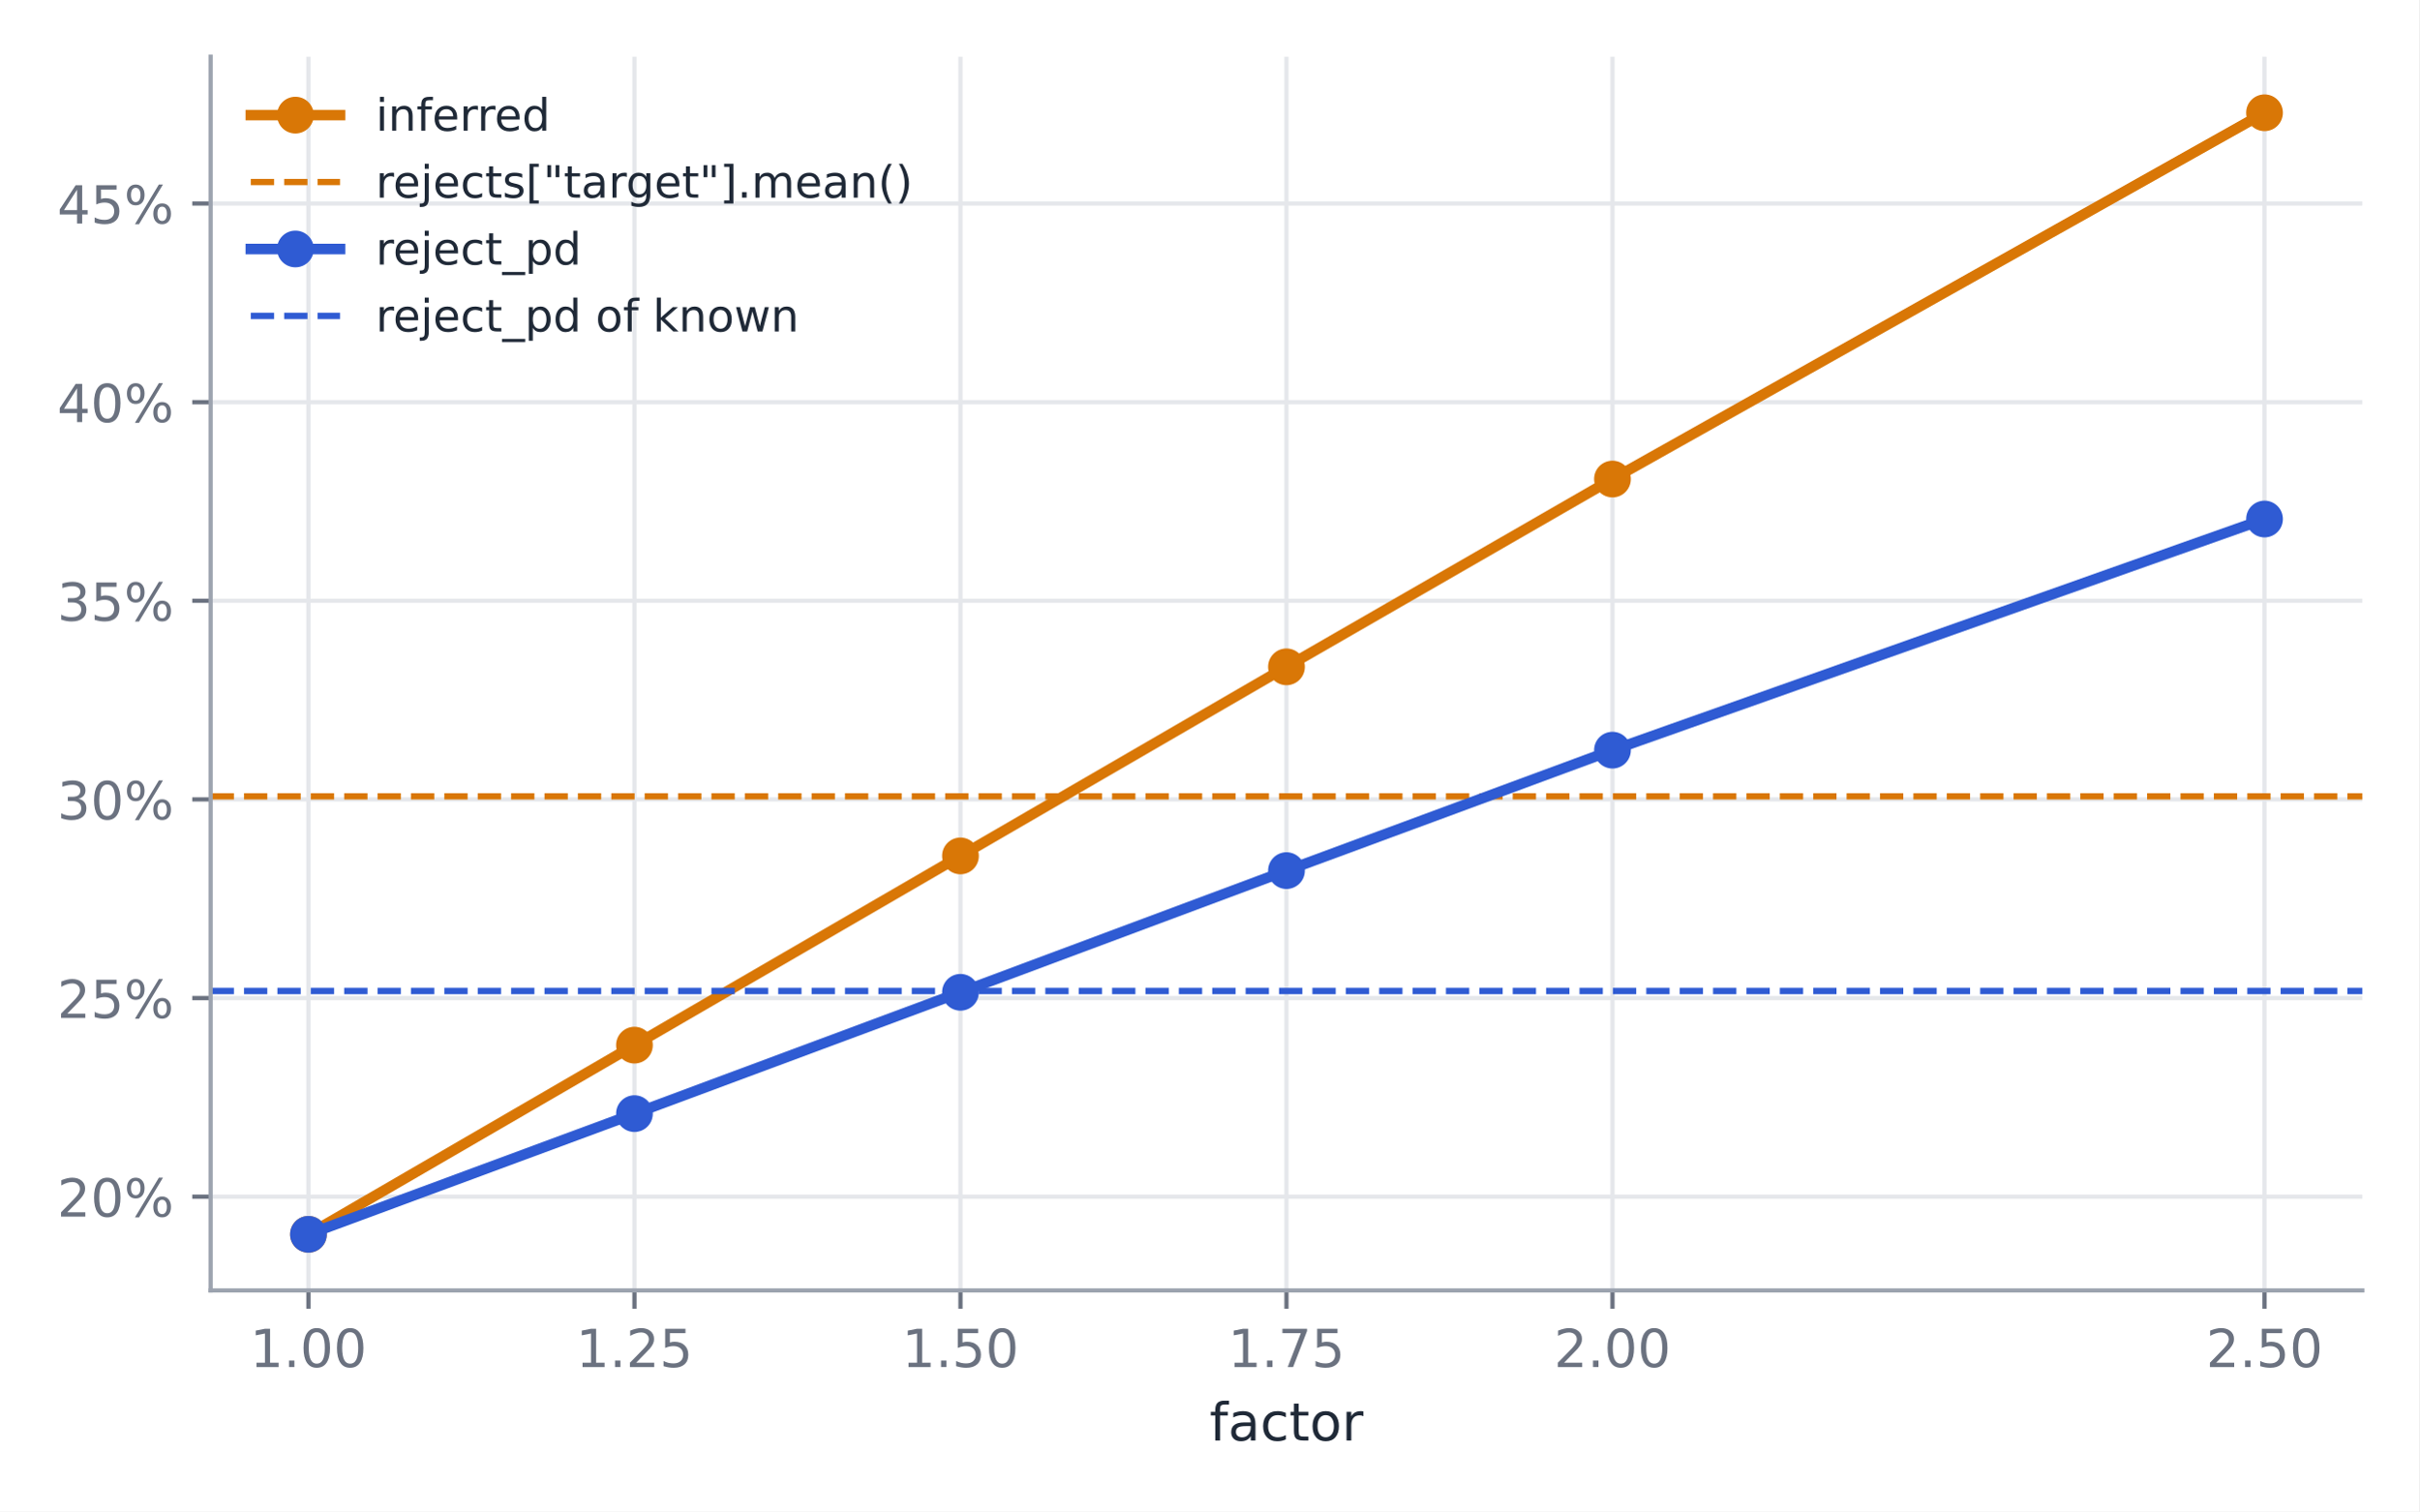
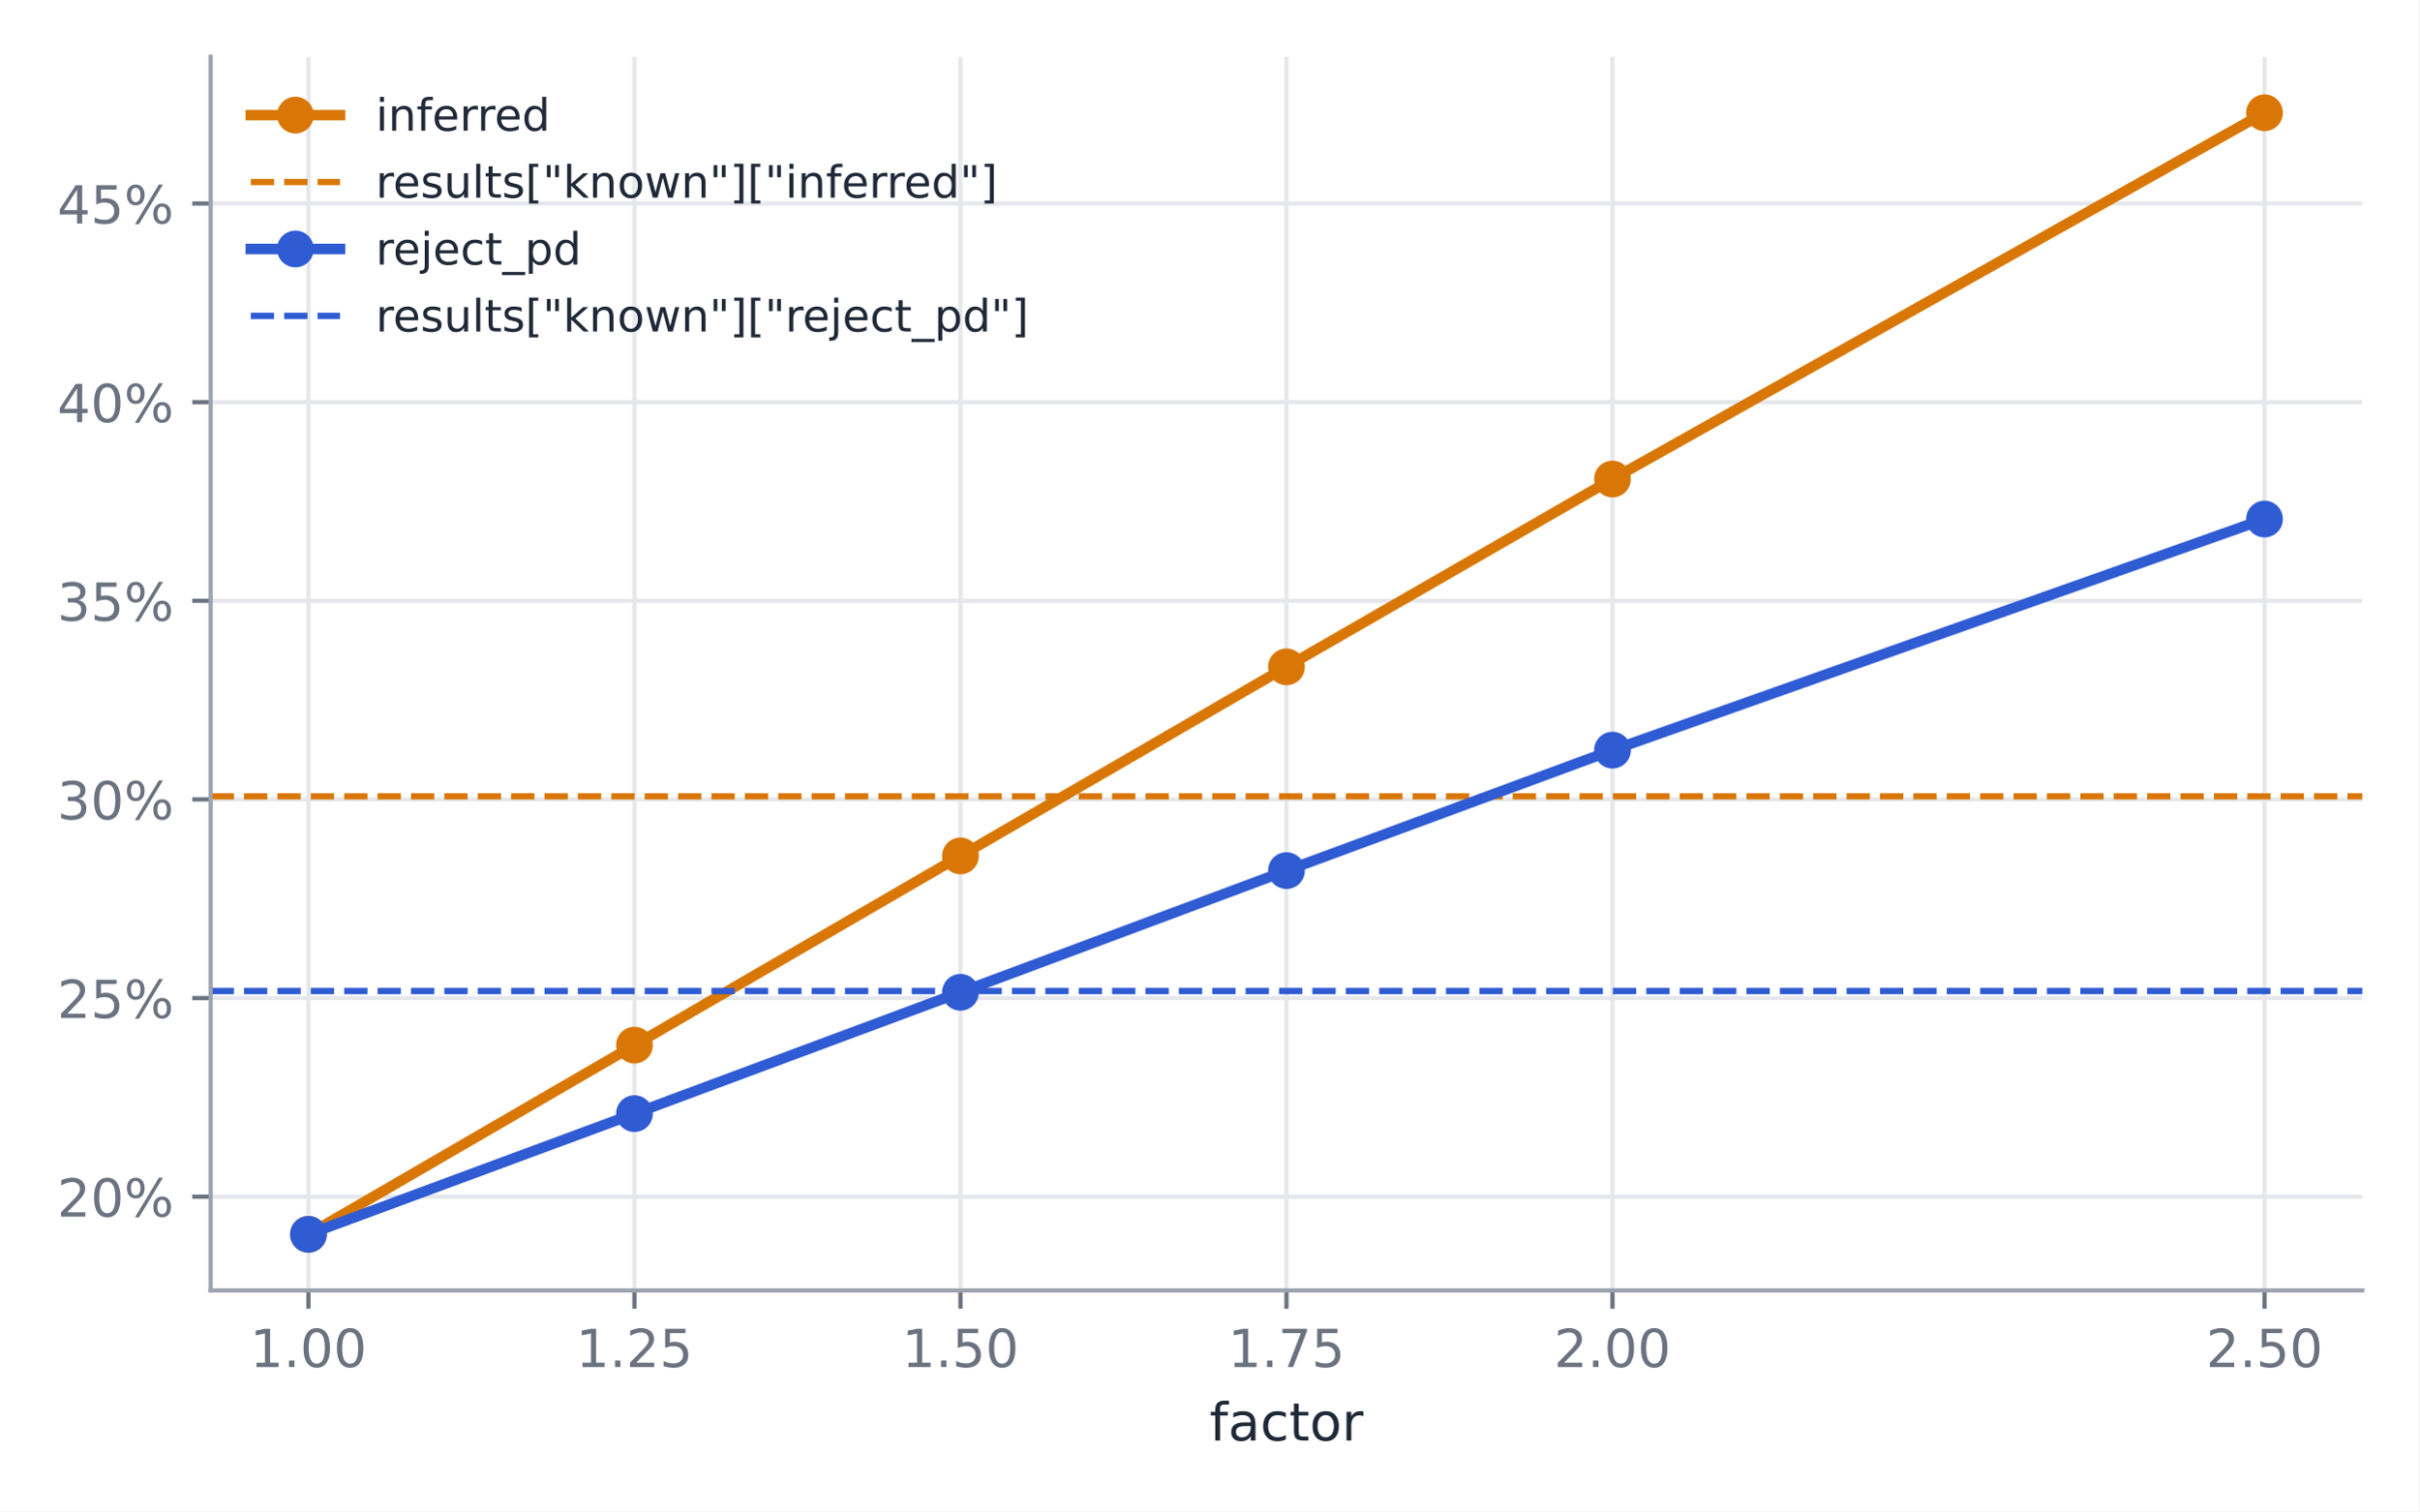
<svg xmlns="http://www.w3.org/2000/svg" xmlns:xlink="http://www.w3.org/1999/xlink" width="460.8pt" height="288pt" viewBox="0 0 460.8 288" version="1.1">
  <defs>
    <style type="text/css">*{stroke-linejoin: round; stroke-linecap: butt}</style>
  </defs>
  <g id="figure_1">
    <g id="patch_1">
      <path d="M 0 288  L 460.8 288  L 460.8 0  L 0 0  z " style="fill: #ffffff" />
    </g>
    <g id="axes_1">
      <g id="patch_2">
        <path d="M 40.12 245.878  L 450 245.878  L 450 10.8  L 40.12 10.8  z " style="fill: #ffffff" />
      </g>
      <g id="matplotlib.axis_1">
        <g id="xtick_1">
          <g id="line2d_1">
            <path d="M 58.751 245.878  L 58.751 10.8  " clip-path="url(#p6152a8aea7)" style="fill: none; stroke: #e5e7eb; stroke-width: 0.8; stroke-linecap: square" />
          </g>
          <g id="line2d_2">
            <defs>
              <path id="m2a9103dce0" d="M 0 0  L 0 3.5  " style="stroke: #6b7280; stroke-width: 0.8" />
            </defs>
            <g>
              <use xlink:href="#m2a9103dce0" x="58.751" y="245.878" style="fill: #6b7280; stroke: #6b7280; stroke-width: 0.8" />
            </g>
          </g>
          <g id="text_1">
            <g style="fill: #6b7280" transform="translate(47.6181 260.4753) scale(0.1 -0.1)">
              <defs>
                <path id="DejaVuSans-14" d="M 794 531  L 1825 531  L 1825 4091  L 703 3866  L 703 4441  L 1819 4666  L 2450 4666  L 2450 531  L 3481 531  L 3481 0  L 794 0  L 794 531  z " transform="scale(0.015625)" />
                <path id="DejaVuSans-11" d="M 684 794  L 1344 794  L 1344 0  L 684 0  L 684 794  z " transform="scale(0.015625)" />
                <path id="DejaVuSans-13" d="M 2034 4250  Q 1547 4250 1301 3770  Q 1056 3291 1056 2328  Q 1056 1369 1301 889  Q 1547 409 2034 409  Q 2525 409 2770 889  Q 3016 1369 3016 2328  Q 3016 3291 2770 3770  Q 2525 4250 2034 4250  z M 2034 4750  Q 2819 4750 3233 4129  Q 3647 3509 3647 2328  Q 3647 1150 3233 529  Q 2819 -91 2034 -91  Q 1250 -91 836 529  Q 422 1150 422 2328  Q 422 3509 836 4129  Q 1250 4750 2034 4750  z " transform="scale(0.015625)" />
              </defs>
              <use xlink:href="#DejaVuSans-14" />
              <use xlink:href="#DejaVuSans-11" transform="translate(63.625 0)" />
              <use xlink:href="#DejaVuSans-13" transform="translate(95.40625 0)" />
              <use xlink:href="#DejaVuSans-13" transform="translate(159.0312 0)" />
            </g>
          </g>
        </g>
        <g id="xtick_2">
          <g id="line2d_3">
            <path d="M 120.854 245.878  L 120.854 10.8  " clip-path="url(#p6152a8aea7)" style="fill: none; stroke: #e5e7eb; stroke-width: 0.8; stroke-linecap: square" />
          </g>
          <g id="line2d_4">
            <g>
              <use xlink:href="#m2a9103dce0" x="120.854" y="245.878" style="fill: #6b7280; stroke: #6b7280; stroke-width: 0.8" />
            </g>
          </g>
          <g id="text_2">
            <g style="fill: #6b7280" transform="translate(109.7211 260.4753) scale(0.1 -0.1)">
              <defs>
                <path id="DejaVuSans-15" d="M 1228 531  L 3431 531  L 3431 0  L 469 0  L 469 531  Q 828 903 1448 1529  Q 2069 2156 2228 2338  Q 2531 2678 2651 2914  Q 2772 3150 2772 3378  Q 2772 3750 2511 3984  Q 2250 4219 1831 4219  Q 1534 4219 1204 4116  Q 875 4013 500 3803  L 500 4441  Q 881 4594 1212 4672  Q 1544 4750 1819 4750  Q 2544 4750 2975 4387  Q 3406 4025 3406 3419  Q 3406 3131 3298 2873  Q 3191 2616 2906 2266  Q 2828 2175 2409 1742  Q 1991 1309 1228 531  z " transform="scale(0.015625)" />
                <path id="DejaVuSans-18" d="M 691 4666  L 3169 4666  L 3169 4134  L 1269 4134  L 1269 2991  Q 1406 3038 1543 3061  Q 1681 3084 1819 3084  Q 2600 3084 3056 2656  Q 3513 2228 3513 1497  Q 3513 744 3044 326  Q 2575 -91 1722 -91  Q 1428 -91 1123 -41  Q 819 9 494 109  L 494 744  Q 775 591 1075 516  Q 1375 441 1709 441  Q 2250 441 2565 725  Q 2881 1009 2881 1497  Q 2881 1984 2565 2268  Q 2250 2553 1709 2553  Q 1456 2553 1204 2497  Q 953 2441 691 2322  L 691 4666  z " transform="scale(0.015625)" />
              </defs>
              <use xlink:href="#DejaVuSans-14" />
              <use xlink:href="#DejaVuSans-11" transform="translate(63.625 0)" />
              <use xlink:href="#DejaVuSans-15" transform="translate(95.40625 0)" />
              <use xlink:href="#DejaVuSans-18" transform="translate(159.0312 0)" />
            </g>
          </g>
        </g>
        <g id="xtick_3">
          <g id="line2d_5">
            <path d="M 182.957 245.878  L 182.957 10.8  " clip-path="url(#p6152a8aea7)" style="fill: none; stroke: #e5e7eb; stroke-width: 0.8; stroke-linecap: square" />
          </g>
          <g id="line2d_6">
            <g>
              <use xlink:href="#m2a9103dce0" x="182.957" y="245.878" style="fill: #6b7280; stroke: #6b7280; stroke-width: 0.8" />
            </g>
          </g>
          <g id="text_3">
            <g style="fill: #6b7280" transform="translate(171.8242 260.4753) scale(0.1 -0.1)">
              <use xlink:href="#DejaVuSans-14" />
              <use xlink:href="#DejaVuSans-11" transform="translate(63.625 0)" />
              <use xlink:href="#DejaVuSans-18" transform="translate(95.40625 0)" />
              <use xlink:href="#DejaVuSans-13" transform="translate(159.0312 0)" />
            </g>
          </g>
        </g>
        <g id="xtick_4">
          <g id="line2d_7">
            <path d="M 245.06 245.878  L 245.06 10.8  " clip-path="url(#p6152a8aea7)" style="fill: none; stroke: #e5e7eb; stroke-width: 0.8; stroke-linecap: square" />
          </g>
          <g id="line2d_8">
            <g>
              <use xlink:href="#m2a9103dce0" x="245.06" y="245.878" style="fill: #6b7280; stroke: #6b7280; stroke-width: 0.8" />
            </g>
          </g>
          <g id="text_4">
            <g style="fill: #6b7280" transform="translate(233.9272 260.4753) scale(0.1 -0.1)">
              <defs>
                <path id="DejaVuSans-1a" d="M 525 4666  L 3525 4666  L 3525 4397  L 1831 0  L 1172 0  L 2766 4134  L 525 4134  L 525 4666  z " transform="scale(0.015625)" />
              </defs>
              <use xlink:href="#DejaVuSans-14" />
              <use xlink:href="#DejaVuSans-11" transform="translate(63.625 0)" />
              <use xlink:href="#DejaVuSans-1a" transform="translate(95.40625 0)" />
              <use xlink:href="#DejaVuSans-18" transform="translate(159.0312 0)" />
            </g>
          </g>
        </g>
        <g id="xtick_5">
          <g id="line2d_9">
            <path d="M 307.163 245.878  L 307.163 10.8  " clip-path="url(#p6152a8aea7)" style="fill: none; stroke: #e5e7eb; stroke-width: 0.8; stroke-linecap: square" />
          </g>
          <g id="line2d_10">
            <g>
              <use xlink:href="#m2a9103dce0" x="307.163" y="245.878" style="fill: #6b7280; stroke: #6b7280; stroke-width: 0.8" />
            </g>
          </g>
          <g id="text_5">
            <g style="fill: #6b7280" transform="translate(296.0302 260.4753) scale(0.1 -0.1)">
              <use xlink:href="#DejaVuSans-15" />
              <use xlink:href="#DejaVuSans-11" transform="translate(63.625 0)" />
              <use xlink:href="#DejaVuSans-13" transform="translate(95.40625 0)" />
              <use xlink:href="#DejaVuSans-13" transform="translate(159.0312 0)" />
            </g>
          </g>
        </g>
        <g id="xtick_6">
          <g id="line2d_11">
            <path d="M 431.369 245.878  L 431.369 10.8  " clip-path="url(#p6152a8aea7)" style="fill: none; stroke: #e5e7eb; stroke-width: 0.8; stroke-linecap: square" />
          </g>
          <g id="line2d_12">
            <g>
              <use xlink:href="#m2a9103dce0" x="431.369" y="245.878" style="fill: #6b7280; stroke: #6b7280; stroke-width: 0.8" />
            </g>
          </g>
          <g id="text_6">
            <g style="fill: #6b7280" transform="translate(420.2363 260.4753) scale(0.1 -0.1)">
              <use xlink:href="#DejaVuSans-15" />
              <use xlink:href="#DejaVuSans-11" transform="translate(63.625 0)" />
              <use xlink:href="#DejaVuSans-18" transform="translate(95.40625 0)" />
              <use xlink:href="#DejaVuSans-13" transform="translate(159.0312 0)" />
            </g>
          </g>
        </g>
        <g id="text_7">
          <g style="fill: #1f2937" transform="translate(230.4116 274.4761) scale(0.1 -0.1)">
            <defs>
              <path id="DejaVuSans-49" d="M 2375 4863  L 2375 4384  L 1825 4384  Q 1516 4384 1395 4259  Q 1275 4134 1275 3809  L 1275 3500  L 2222 3500  L 2222 3053  L 1275 3053  L 1275 0  L 697 0  L 697 3053  L 147 3053  L 147 3500  L 697 3500  L 697 3744  Q 697 4328 969 4595  Q 1241 4863 1831 4863  L 2375 4863  z " transform="scale(0.015625)" />
              <path id="DejaVuSans-44" d="M 2194 1759  Q 1497 1759 1228 1600  Q 959 1441 959 1056  Q 959 750 1161 570  Q 1363 391 1709 391  Q 2188 391 2477 730  Q 2766 1069 2766 1631  L 2766 1759  L 2194 1759  z M 3341 1997  L 3341 0  L 2766 0  L 2766 531  Q 2569 213 2275 61  Q 1981 -91 1556 -91  Q 1019 -91 701 211  Q 384 513 384 1019  Q 384 1609 779 1909  Q 1175 2209 1959 2209  L 2766 2209  L 2766 2266  Q 2766 2663 2505 2880  Q 2244 3097 1772 3097  Q 1472 3097 1187 3025  Q 903 2953 641 2809  L 641 3341  Q 956 3463 1253 3523  Q 1550 3584 1831 3584  Q 2591 3584 2966 3190  Q 3341 2797 3341 1997  z " transform="scale(0.015625)" />
              <path id="DejaVuSans-46" d="M 3122 3366  L 3122 2828  Q 2878 2963 2633 3030  Q 2388 3097 2138 3097  Q 1578 3097 1268 2742  Q 959 2388 959 1747  Q 959 1106 1268 751  Q 1578 397 2138 397  Q 2388 397 2633 464  Q 2878 531 3122 666  L 3122 134  Q 2881 22 2623 -34  Q 2366 -91 2075 -91  Q 1284 -91 818 406  Q 353 903 353 1747  Q 353 2603 823 3093  Q 1294 3584 2113 3584  Q 2378 3584 2631 3529  Q 2884 3475 3122 3366  z " transform="scale(0.015625)" />
              <path id="DejaVuSans-57" d="M 1172 4494  L 1172 3500  L 2356 3500  L 2356 3053  L 1172 3053  L 1172 1153  Q 1172 725 1289 603  Q 1406 481 1766 481  L 2356 481  L 2356 0  L 1766 0  Q 1100 0 847 248  Q 594 497 594 1153  L 594 3053  L 172 3053  L 172 3500  L 594 3500  L 594 4494  L 1172 4494  z " transform="scale(0.015625)" />
              <path id="DejaVuSans-52" d="M 1959 3097  Q 1497 3097 1228 2736  Q 959 2375 959 1747  Q 959 1119 1226 758  Q 1494 397 1959 397  Q 2419 397 2687 759  Q 2956 1122 2956 1747  Q 2956 2369 2687 2733  Q 2419 3097 1959 3097  z M 1959 3584  Q 2709 3584 3137 3096  Q 3566 2609 3566 1747  Q 3566 888 3137 398  Q 2709 -91 1959 -91  Q 1206 -91 779 398  Q 353 888 353 1747  Q 353 2609 779 3096  Q 1206 3584 1959 3584  z " transform="scale(0.015625)" />
              <path id="DejaVuSans-55" d="M 2631 2963  Q 2534 3019 2420 3045  Q 2306 3072 2169 3072  Q 1681 3072 1420 2755  Q 1159 2438 1159 1844  L 1159 0  L 581 0  L 581 3500  L 1159 3500  L 1159 2956  Q 1341 3275 1631 3429  Q 1922 3584 2338 3584  Q 2397 3584 2469 3576  Q 2541 3569 2628 3553  L 2631 2963  z " transform="scale(0.015625)" />
            </defs>
            <use xlink:href="#DejaVuSans-49" />
            <use xlink:href="#DejaVuSans-44" transform="translate(35.20312 0)" />
            <use xlink:href="#DejaVuSans-46" transform="translate(96.48438 0)" />
            <use xlink:href="#DejaVuSans-57" transform="translate(151.4688 0)" />
            <use xlink:href="#DejaVuSans-52" transform="translate(190.6719 0)" />
            <use xlink:href="#DejaVuSans-55" transform="translate(251.8594 0)" />
          </g>
        </g>
      </g>
      <g id="matplotlib.axis_2">
        <g id="ytick_1">
          <g id="line2d_13">
            <path d="M 40.12 228.016  L 450 228.016  " clip-path="url(#p6152a8aea7)" style="fill: none; stroke: #e5e7eb; stroke-width: 0.8; stroke-linecap: square" />
          </g>
          <g id="line2d_14">
            <defs>
              <path id="mcc89a32aba" d="M 0 0  L -3.5 0  " style="stroke: #6b7280; stroke-width: 0.8" />
            </defs>
            <g>
              <use xlink:href="#mcc89a32aba" x="40.12" y="228.016" style="fill: #6b7280; stroke: #6b7280; stroke-width: 0.8" />
            </g>
          </g>
          <g id="text_8">
            <g style="fill: #6b7280" transform="translate(10.89344 231.8152) scale(0.1 -0.1)">
              <defs>
                <path id="DejaVuSans-8" d="M 4653 2053  Q 4381 2053 4226 1822  Q 4072 1591 4072 1178  Q 4072 772 4226 539  Q 4381 306 4653 306  Q 4919 306 5073 539  Q 5228 772 5228 1178  Q 5228 1588 5073 1820  Q 4919 2053 4653 2053  z M 4653 2450  Q 5147 2450 5437 2106  Q 5728 1763 5728 1178  Q 5728 594 5436 251  Q 5144 -91 4653 -91  Q 4153 -91 3862 251  Q 3572 594 3572 1178  Q 3572 1766 3864 2108  Q 4156 2450 4653 2450  z M 1428 4353  Q 1159 4353 1004 4120  Q 850 3888 850 3481  Q 850 3069 1003 2837  Q 1156 2606 1428 2606  Q 1700 2606 1854 2837  Q 2009 3069 2009 3481  Q 2009 3884 1853 4118  Q 1697 4353 1428 4353  z M 4250 4750  L 4750 4750  L 1831 -91  L 1331 -91  L 4250 4750  z M 1428 4750  Q 1922 4750 2215 4408  Q 2509 4066 2509 3481  Q 2509 2891 2217 2550  Q 1925 2209 1428 2209  Q 931 2209 642 2551  Q 353 2894 353 3481  Q 353 4063 643 4406  Q 934 4750 1428 4750  z " transform="scale(0.015625)" />
              </defs>
              <use xlink:href="#DejaVuSans-15" />
              <use xlink:href="#DejaVuSans-13" transform="translate(63.625 0)" />
              <use xlink:href="#DejaVuSans-8" transform="translate(127.25 0)" />
            </g>
          </g>
        </g>
        <g id="ytick_2">
          <g id="line2d_15">
            <path d="M 40.12 190.169  L 450 190.169  " clip-path="url(#p6152a8aea7)" style="fill: none; stroke: #e5e7eb; stroke-width: 0.8; stroke-linecap: square" />
          </g>
          <g id="line2d_16">
            <g>
              <use xlink:href="#mcc89a32aba" x="40.12" y="190.169" style="fill: #6b7280; stroke: #6b7280; stroke-width: 0.8" />
            </g>
          </g>
          <g id="text_9">
            <g style="fill: #6b7280" transform="translate(10.89344 193.9675) scale(0.1 -0.1)">
              <use xlink:href="#DejaVuSans-15" />
              <use xlink:href="#DejaVuSans-18" transform="translate(63.625 0)" />
              <use xlink:href="#DejaVuSans-8" transform="translate(127.25 0)" />
            </g>
          </g>
        </g>
        <g id="ytick_3">
          <g id="line2d_17">
            <path d="M 40.12 152.321  L 450 152.321  " clip-path="url(#p6152a8aea7)" style="fill: none; stroke: #e5e7eb; stroke-width: 0.8; stroke-linecap: square" />
          </g>
          <g id="line2d_18">
            <g>
              <use xlink:href="#mcc89a32aba" x="40.12" y="152.321" style="fill: #6b7280; stroke: #6b7280; stroke-width: 0.8" />
            </g>
          </g>
          <g id="text_10">
            <g style="fill: #6b7280" transform="translate(10.89344 156.1199) scale(0.1 -0.1)">
              <defs>
                <path id="DejaVuSans-16" d="M 2597 2516  Q 3050 2419 3304 2112  Q 3559 1806 3559 1356  Q 3559 666 3084 287  Q 2609 -91 1734 -91  Q 1441 -91 1130 -33  Q 819 25 488 141  L 488 750  Q 750 597 1062 519  Q 1375 441 1716 441  Q 2309 441 2620 675  Q 2931 909 2931 1356  Q 2931 1769 2642 2001  Q 2353 2234 1838 2234  L 1294 2234  L 1294 2753  L 1863 2753  Q 2328 2753 2575 2939  Q 2822 3125 2822 3475  Q 2822 3834 2567 4026  Q 2313 4219 1838 4219  Q 1578 4219 1281 4162  Q 984 4106 628 3988  L 628 4550  Q 988 4650 1302 4700  Q 1616 4750 1894 4750  Q 2613 4750 3031 4423  Q 3450 4097 3450 3541  Q 3450 3153 3228 2886  Q 3006 2619 2597 2516  z " transform="scale(0.015625)" />
              </defs>
              <use xlink:href="#DejaVuSans-16" />
              <use xlink:href="#DejaVuSans-13" transform="translate(63.625 0)" />
              <use xlink:href="#DejaVuSans-8" transform="translate(127.25 0)" />
            </g>
          </g>
        </g>
        <g id="ytick_4">
          <g id="line2d_19">
            <path d="M 40.12 114.473  L 450 114.473  " clip-path="url(#p6152a8aea7)" style="fill: none; stroke: #e5e7eb; stroke-width: 0.8; stroke-linecap: square" />
          </g>
          <g id="line2d_20">
            <g>
              <use xlink:href="#mcc89a32aba" x="40.12" y="114.473" style="fill: #6b7280; stroke: #6b7280; stroke-width: 0.8" />
            </g>
          </g>
          <g id="text_11">
            <g style="fill: #6b7280" transform="translate(10.89344 118.2722) scale(0.1 -0.1)">
              <use xlink:href="#DejaVuSans-16" />
              <use xlink:href="#DejaVuSans-18" transform="translate(63.625 0)" />
              <use xlink:href="#DejaVuSans-8" transform="translate(127.25 0)" />
            </g>
          </g>
        </g>
        <g id="ytick_5">
          <g id="line2d_21">
            <path d="M 40.12 76.626  L 450 76.626  " clip-path="url(#p6152a8aea7)" style="fill: none; stroke: #e5e7eb; stroke-width: 0.8; stroke-linecap: square" />
          </g>
          <g id="line2d_22">
            <g>
              <use xlink:href="#mcc89a32aba" x="40.12" y="76.626" style="fill: #6b7280; stroke: #6b7280; stroke-width: 0.8" />
            </g>
          </g>
          <g id="text_12">
            <g style="fill: #6b7280" transform="translate(10.89344 80.42457) scale(0.1 -0.1)">
              <defs>
                <path id="DejaVuSans-17" d="M 2419 4116  L 825 1625  L 2419 1625  L 2419 4116  z M 2253 4666  L 3047 4666  L 3047 1625  L 3713 1625  L 3713 1100  L 3047 1100  L 3047 0  L 2419 0  L 2419 1100  L 313 1100  L 313 1709  L 2253 4666  z " transform="scale(0.015625)" />
              </defs>
              <use xlink:href="#DejaVuSans-17" />
              <use xlink:href="#DejaVuSans-13" transform="translate(63.625 0)" />
              <use xlink:href="#DejaVuSans-8" transform="translate(127.25 0)" />
            </g>
          </g>
        </g>
        <g id="ytick_6">
          <g id="line2d_23">
            <path d="M 40.12 38.778  L 450 38.778  " clip-path="url(#p6152a8aea7)" style="fill: none; stroke: #e5e7eb; stroke-width: 0.8; stroke-linecap: square" />
          </g>
          <g id="line2d_24">
            <g>
              <use xlink:href="#mcc89a32aba" x="40.12" y="38.778" style="fill: #6b7280; stroke: #6b7280; stroke-width: 0.8" />
            </g>
          </g>
          <g id="text_13">
            <g style="fill: #6b7280" transform="translate(10.89344 42.57692) scale(0.1 -0.1)">
              <use xlink:href="#DejaVuSans-17" />
              <use xlink:href="#DejaVuSans-18" transform="translate(63.625 0)" />
              <use xlink:href="#DejaVuSans-8" transform="translate(127.25 0)" />
            </g>
          </g>
        </g>
      </g>
      <g id="line2d_25">
        <path d="M 58.751 235.192  L 120.854 199.139  L 182.957 163.085  L 245.06 127.058  L 307.163 91.274  L 431.369 21.485  " clip-path="url(#p6152a8aea7)" style="fill: none; stroke: #d97706; stroke-width: 2; stroke-linecap: square" />
        <defs>
          <path id="m93a5138812" d="M 0 3  C 0.796 3 1.559 2.684 2.121 2.121  C 2.684 1.559 3 0.796 3 0  C 3 -0.796 2.684 -1.559 2.121 -2.121  C 1.559 -2.684 0.796 -3 0 -3  C -0.796 -3 -1.559 -2.684 -2.121 -2.121  C -2.684 -1.559 -3 -0.796 -3 0  C -3 0.796 -2.684 1.559 -2.121 2.121  C -1.559 2.684 -0.796 3 0 3  z " style="stroke: #d97706" />
        </defs>
        <g clip-path="url(#p6152a8aea7)">
          <use xlink:href="#m93a5138812" x="58.751" y="235.192" style="fill: #d97706; stroke: #d97706" />
          <use xlink:href="#m93a5138812" x="120.854" y="199.139" style="fill: #d97706; stroke: #d97706" />
          <use xlink:href="#m93a5138812" x="182.957" y="163.085" style="fill: #d97706; stroke: #d97706" />
          <use xlink:href="#m93a5138812" x="245.06" y="127.058" style="fill: #d97706; stroke: #d97706" />
          <use xlink:href="#m93a5138812" x="307.163" y="91.274" style="fill: #d97706; stroke: #d97706" />
          <use xlink:href="#m93a5138812" x="431.369" y="21.485" style="fill: #d97706; stroke: #d97706" />
        </g>
      </g>
      <g id="line2d_26">
        <path d="M 40.12 151.738  L 450 151.738  " clip-path="url(#p6152a8aea7)" style="fill: none; stroke-dasharray: 4.44,1.92; stroke-dashoffset: 0; stroke: #d97706; stroke-width: 1.2" />
      </g>
      <g id="line2d_27">
        <path d="M 58.751 235.192  L 120.854 212.192  L 182.957 189.073  L 245.06 165.887  L 307.163 142.934  L 431.369 98.892  " clip-path="url(#p6152a8aea7)" style="fill: none; stroke: #2f5bd3; stroke-width: 2; stroke-linecap: square" />
        <defs>
          <path id="m3ee218f393" d="M 0 3  C 0.796 3 1.559 2.684 2.121 2.121  C 2.684 1.559 3 0.796 3 0  C 3 -0.796 2.684 -1.559 2.121 -2.121  C 1.559 -2.684 0.796 -3 0 -3  C -0.796 -3 -1.559 -2.684 -2.121 -2.121  C -2.684 -1.559 -3 -0.796 -3 0  C -3 0.796 -2.684 1.559 -2.121 2.121  C -1.559 2.684 -0.796 3 0 3  z " style="stroke: #2f5bd3" />
        </defs>
        <g clip-path="url(#p6152a8aea7)">
          <use xlink:href="#m3ee218f393" x="58.751" y="235.192" style="fill: #2f5bd3; stroke: #2f5bd3" />
          <use xlink:href="#m3ee218f393" x="120.854" y="212.192" style="fill: #2f5bd3; stroke: #2f5bd3" />
          <use xlink:href="#m3ee218f393" x="182.957" y="189.073" style="fill: #2f5bd3; stroke: #2f5bd3" />
          <use xlink:href="#m3ee218f393" x="245.06" y="165.887" style="fill: #2f5bd3; stroke: #2f5bd3" />
          <use xlink:href="#m3ee218f393" x="307.163" y="142.934" style="fill: #2f5bd3; stroke: #2f5bd3" />
          <use xlink:href="#m3ee218f393" x="431.369" y="98.892" style="fill: #2f5bd3; stroke: #2f5bd3" />
        </g>
      </g>
      <g id="line2d_28">
        <path d="M 40.12 188.827  L 450 188.827  " clip-path="url(#p6152a8aea7)" style="fill: none; stroke-dasharray: 4.44,1.92; stroke-dashoffset: 0; stroke: #2f5bd3; stroke-width: 1.2" />
      </g>
      <g id="patch_3">
        <path d="M 40.12 245.878  L 40.12 10.8  " style="fill: none; stroke: #9ca3af; stroke-width: 0.8; stroke-linejoin: miter; stroke-linecap: square" />
      </g>
      <g id="patch_4">
        <path d="M 40.12 245.878  L 450 245.878  " style="fill: none; stroke: #9ca3af; stroke-width: 0.8; stroke-linejoin: miter; stroke-linecap: square" />
      </g>
      <g id="legend_1">
        <g id="line2d_29">
          <path d="M 47.77 21.934  L 56.27 21.934  L 64.77 21.934  " style="fill: none; stroke: #d97706; stroke-width: 2; stroke-linecap: square" />
          <g>
            <use xlink:href="#m93a5138812" x="56.27" y="21.934" style="fill: #d97706; stroke: #d97706" />
          </g>
        </g>
        <g id="text_14">
          <g style="fill: #1f2937" transform="translate(71.57 24.90867) scale(0.085 -0.085)">
            <defs>
              <path id="DejaVuSans-4c" d="M 603 3500  L 1178 3500  L 1178 0  L 603 0  L 603 3500  z M 603 4863  L 1178 4863  L 1178 4134  L 603 4134  L 603 4863  z " transform="scale(0.015625)" />
              <path id="DejaVuSans-51" d="M 3513 2113  L 3513 0  L 2938 0  L 2938 2094  Q 2938 2591 2744 2837  Q 2550 3084 2163 3084  Q 1697 3084 1428 2787  Q 1159 2491 1159 1978  L 1159 0  L 581 0  L 581 3500  L 1159 3500  L 1159 2956  Q 1366 3272 1645 3428  Q 1925 3584 2291 3584  Q 2894 3584 3203 3211  Q 3513 2838 3513 2113  z " transform="scale(0.015625)" />
              <path id="DejaVuSans-48" d="M 3597 1894  L 3597 1613  L 953 1613  Q 991 1019 1311 708  Q 1631 397 2203 397  Q 2534 397 2845 478  Q 3156 559 3463 722  L 3463 178  Q 3153 47 2828 -22  Q 2503 -91 2169 -91  Q 1331 -91 842 396  Q 353 884 353 1716  Q 353 2575 817 3079  Q 1281 3584 2069 3584  Q 2775 3584 3186 3129  Q 3597 2675 3597 1894  z M 3022 2063  Q 3016 2534 2758 2815  Q 2500 3097 2075 3097  Q 1594 3097 1305 2825  Q 1016 2553 972 2059  L 3022 2063  z " transform="scale(0.015625)" />
              <path id="DejaVuSans-47" d="M 2906 2969  L 2906 4863  L 3481 4863  L 3481 0  L 2906 0  L 2906 525  Q 2725 213 2448 61  Q 2172 -91 1784 -91  Q 1150 -91 751 415  Q 353 922 353 1747  Q 353 2572 751 3078  Q 1150 3584 1784 3584  Q 2172 3584 2448 3432  Q 2725 3281 2906 2969  z M 947 1747  Q 947 1113 1208 752  Q 1469 391 1925 391  Q 2381 391 2643 752  Q 2906 1113 2906 1747  Q 2906 2381 2643 2742  Q 2381 3103 1925 3103  Q 1469 3103 1208 2742  Q 947 2381 947 1747  z " transform="scale(0.015625)" />
            </defs>
            <use xlink:href="#DejaVuSans-4c" />
            <use xlink:href="#DejaVuSans-51" transform="translate(27.78125 0)" />
            <use xlink:href="#DejaVuSans-49" transform="translate(91.15625 0)" />
            <use xlink:href="#DejaVuSans-48" transform="translate(126.3594 0)" />
            <use xlink:href="#DejaVuSans-55" transform="translate(187.8906 0)" />
            <use xlink:href="#DejaVuSans-55" transform="translate(227.25 0)" />
            <use xlink:href="#DejaVuSans-48" transform="translate(266.1562 0)" />
            <use xlink:href="#DejaVuSans-47" transform="translate(327.6875 0)" />
          </g>
        </g>
        <g id="line2d_30">
          <path d="M 47.77 34.684  L 56.27 34.684  L 64.77 34.684  " style="fill: none; stroke-dasharray: 4.44,1.92; stroke-dashoffset: 0; stroke: #d97706; stroke-width: 1.2" />
        </g>
        <g id="text_15">
          <g style="fill: #1f2937" transform="translate(71.57 37.65934) scale(0.085 -0.085)">
            <defs>
-               <path id="DejaVuSans-4d" d="M 603 3500  L 1178 3500  L 1178 -63  Q 1178 -731 923 -1031  Q 669 -1331 103 -1331  L -116 -1331  L -116 -844  L 38 -844  Q 366 -844 484 -692  Q 603 -541 603 -63  L 603 3500  z M 603 4863  L 1178 4863  L 1178 4134  L 603 4134  L 603 4863  z " transform="scale(0.015625)" />
              <path id="DejaVuSans-56" d="M 2834 3397  L 2834 2853  Q 2591 2978 2328 3040  Q 2066 3103 1784 3103  Q 1356 3103 1142 2972  Q 928 2841 928 2578  Q 928 2378 1081 2264  Q 1234 2150 1697 2047  L 1894 2003  Q 2506 1872 2764 1633  Q 3022 1394 3022 966  Q 3022 478 2636 193  Q 2250 -91 1575 -91  Q 1294 -91 989 -36  Q 684 19 347 128  L 347 722  Q 666 556 975 473  Q 1284 391 1588 391  Q 1994 391 2212 530  Q 2431 669 2431 922  Q 2431 1156 2273 1281  Q 2116 1406 1581 1522  L 1381 1569  Q 847 1681 609 1914  Q 372 2147 372 2553  Q 372 3047 722 3315  Q 1072 3584 1716 3584  Q 2034 3584 2315 3537  Q 2597 3491 2834 3397  z " transform="scale(0.015625)" />
+               <path id="DejaVuSans-58" d="M 544 1381  L 544 3500  L 1119 3500  L 1119 1403  Q 1119 906 1312 657  Q 1506 409 1894 409  Q 2359 409 2629 706  Q 2900 1003 2900 1516  L 2900 3500  L 3475 3500  L 3475 0  L 2900 0  L 2900 538  Q 2691 219 2414 64  Q 2138 -91 1772 -91  Q 1169 -91 856 284  Q 544 659 544 1381  z M 1991 3584  L 1991 3584  z " transform="scale(0.015625)" />
+               <path id="DejaVuSans-4f" d="M 603 4863  L 1178 4863  L 1178 0  L 603 0  L 603 4863  z " transform="scale(0.015625)" />
              <path id="DejaVuSans-3e" d="M 550 4863  L 1875 4863  L 1875 4416  L 1125 4416  L 1125 -397  L 1875 -397  L 1875 -844  L 550 -844  L 550 4863  z " transform="scale(0.015625)" />
              <path id="DejaVuSans-5" d="M 1147 4666  L 1147 2931  L 616 2931  L 616 4666  L 1147 4666  z M 2328 4666  L 2328 2931  L 1797 2931  L 1797 4666  L 2328 4666  z " transform="scale(0.015625)" />
-               <path id="DejaVuSans-4a" d="M 2906 1791  Q 2906 2416 2648 2759  Q 2391 3103 1925 3103  Q 1463 3103 1205 2759  Q 947 2416 947 1791  Q 947 1169 1205 825  Q 1463 481 1925 481  Q 2391 481 2648 825  Q 2906 1169 2906 1791  z M 3481 434  Q 3481 -459 3084 -895  Q 2688 -1331 1869 -1331  Q 1566 -1331 1297 -1286  Q 1028 -1241 775 -1147  L 775 -588  Q 1028 -725 1275 -790  Q 1522 -856 1778 -856  Q 2344 -856 2625 -561  Q 2906 -266 2906 331  L 2906 616  Q 2728 306 2450 153  Q 2172 0 1784 0  Q 1141 0 747 490  Q 353 981 353 1791  Q 353 2603 747 3093  Q 1141 3584 1784 3584  Q 2172 3584 2450 3431  Q 2728 3278 2906 2969  L 2906 3500  L 3481 3500  L 3481 434  z " transform="scale(0.015625)" />
+               <path id="DejaVuSans-4e" d="M 581 4863  L 1159 4863  L 1159 1991  L 2875 3500  L 3609 3500  L 1753 1863  L 3688 0  L 2938 0  L 1159 1709  L 1159 0  L 581 0  L 581 4863  z " transform="scale(0.015625)" />
+               <path id="DejaVuSans-5a" d="M 269 3500  L 844 3500  L 1563 769  L 2278 3500  L 2956 3500  L 3675 769  L 4391 3500  L 4966 3500  L 4050 0  L 3372 0  L 2619 2869  L 1863 0  L 1184 0  L 269 3500  z " transform="scale(0.015625)" />
              <path id="DejaVuSans-40" d="M 1947 4863  L 1947 -844  L 622 -844  L 622 -397  L 1369 -397  L 1369 4416  L 622 4416  L 622 4863  L 1947 4863  z " transform="scale(0.015625)" />
-               <path id="DejaVuSans-50" d="M 3328 2828  Q 3544 3216 3844 3400  Q 4144 3584 4550 3584  Q 5097 3584 5394 3201  Q 5691 2819 5691 2113  L 5691 0  L 5113 0  L 5113 2094  Q 5113 2597 4934 2840  Q 4756 3084 4391 3084  Q 3944 3084 3684 2787  Q 3425 2491 3425 1978  L 3425 0  L 2847 0  L 2847 2094  Q 2847 2600 2669 2842  Q 2491 3084 2119 3084  Q 1678 3084 1418 2786  Q 1159 2488 1159 1978  L 1159 0  L 581 0  L 581 3500  L 1159 3500  L 1159 2956  Q 1356 3278 1631 3431  Q 1906 3584 2284 3584  Q 2666 3584 2933 3390  Q 3200 3197 3328 2828  z " transform="scale(0.015625)" />
-               <path id="DejaVuSans-b" d="M 1984 4856  Q 1566 4138 1362 3434  Q 1159 2731 1159 2009  Q 1159 1288 1364 580  Q 1569 -128 1984 -844  L 1484 -844  Q 1016 -109 783 600  Q 550 1309 550 2009  Q 550 2706 781 3412  Q 1013 4119 1484 4856  L 1984 4856  z " transform="scale(0.015625)" />
-               <path id="DejaVuSans-c" d="M 513 4856  L 1013 4856  Q 1481 4119 1714 3412  Q 1947 2706 1947 2009  Q 1947 1309 1714 600  Q 1481 -109 1013 -844  L 513 -844  Q 928 -128 1133 580  Q 1338 1288 1338 2009  Q 1338 2731 1133 3434  Q 928 4138 513 4856  z " transform="scale(0.015625)" />
            </defs>
            <use xlink:href="#DejaVuSans-55" />
            <use xlink:href="#DejaVuSans-48" transform="translate(38.90625 0)" />
-             <use xlink:href="#DejaVuSans-4d" transform="translate(100.4375 0)" />
-             <use xlink:href="#DejaVuSans-48" transform="translate(128.2188 0)" />
-             <use xlink:href="#DejaVuSans-46" transform="translate(189.75 0)" />
-             <use xlink:href="#DejaVuSans-57" transform="translate(244.7344 0)" />
-             <use xlink:href="#DejaVuSans-56" transform="translate(283.9375 0)" />
-             <use xlink:href="#DejaVuSans-3e" transform="translate(336.0312 0)" />
-             <use xlink:href="#DejaVuSans-5" transform="translate(375.0469 0)" />
-             <use xlink:href="#DejaVuSans-57" transform="translate(421.0469 0)" />
-             <use xlink:href="#DejaVuSans-44" transform="translate(460.25 0)" />
-             <use xlink:href="#DejaVuSans-55" transform="translate(521.5312 0)" />
-             <use xlink:href="#DejaVuSans-4a" transform="translate(560.8906 0)" />
-             <use xlink:href="#DejaVuSans-48" transform="translate(624.375 0)" />
-             <use xlink:href="#DejaVuSans-57" transform="translate(685.9062 0)" />
-             <use xlink:href="#DejaVuSans-5" transform="translate(725.1094 0)" />
-             <use xlink:href="#DejaVuSans-40" transform="translate(771.1094 0)" />
-             <use xlink:href="#DejaVuSans-11" transform="translate(810.125 0)" />
-             <use xlink:href="#DejaVuSans-50" transform="translate(841.9062 0)" />
-             <use xlink:href="#DejaVuSans-48" transform="translate(939.3125 0)" />
-             <use xlink:href="#DejaVuSans-44" transform="translate(1000.844 0)" />
-             <use xlink:href="#DejaVuSans-51" transform="translate(1062.125 0)" />
-             <use xlink:href="#DejaVuSans-b" transform="translate(1125.5 0)" />
-             <use xlink:href="#DejaVuSans-c" transform="translate(1164.516 0)" />
+             <use xlink:href="#DejaVuSans-56" transform="translate(100.4375 0)" />
+             <use xlink:href="#DejaVuSans-58" transform="translate(152.5312 0)" />
+             <use xlink:href="#DejaVuSans-4f" transform="translate(215.9062 0)" />
+             <use xlink:href="#DejaVuSans-57" transform="translate(243.6875 0)" />
+             <use xlink:href="#DejaVuSans-56" transform="translate(282.8906 0)" />
+             <use xlink:href="#DejaVuSans-3e" transform="translate(334.9844 0)" />
+             <use xlink:href="#DejaVuSans-5" transform="translate(374 0)" />
+             <use xlink:href="#DejaVuSans-4e" transform="translate(420 0)" />
+             <use xlink:href="#DejaVuSans-51" transform="translate(477.9062 0)" />
+             <use xlink:href="#DejaVuSans-52" transform="translate(541.2812 0)" />
+             <use xlink:href="#DejaVuSans-5a" transform="translate(602.4688 0)" />
+             <use xlink:href="#DejaVuSans-51" transform="translate(684.25 0)" />
+             <use xlink:href="#DejaVuSans-5" transform="translate(747.625 0)" />
+             <use xlink:href="#DejaVuSans-40" transform="translate(793.625 0)" />
+             <use xlink:href="#DejaVuSans-3e" transform="translate(832.6406 0)" />
+             <use xlink:href="#DejaVuSans-5" transform="translate(871.6562 0)" />
+             <use xlink:href="#DejaVuSans-4c" transform="translate(917.6562 0)" />
+             <use xlink:href="#DejaVuSans-51" transform="translate(945.4375 0)" />
+             <use xlink:href="#DejaVuSans-49" transform="translate(1008.812 0)" />
+             <use xlink:href="#DejaVuSans-48" transform="translate(1044.016 0)" />
+             <use xlink:href="#DejaVuSans-55" transform="translate(1105.547 0)" />
+             <use xlink:href="#DejaVuSans-55" transform="translate(1144.906 0)" />
+             <use xlink:href="#DejaVuSans-48" transform="translate(1183.812 0)" />
+             <use xlink:href="#DejaVuSans-47" transform="translate(1245.344 0)" />
+             <use xlink:href="#DejaVuSans-5" transform="translate(1308.828 0)" />
+             <use xlink:href="#DejaVuSans-40" transform="translate(1354.828 0)" />
          </g>
        </g>
        <g id="line2d_31">
          <path d="M 47.77 47.435  L 56.27 47.435  L 64.77 47.435  " style="fill: none; stroke: #2f5bd3; stroke-width: 2; stroke-linecap: square" />
          <g>
            <use xlink:href="#m3ee218f393" x="56.27" y="47.435" style="fill: #2f5bd3; stroke: #2f5bd3" />
          </g>
        </g>
        <g id="text_16">
          <g style="fill: #1f2937" transform="translate(71.57 50.41) scale(0.085 -0.085)">
            <defs>
+               <path id="DejaVuSans-4d" d="M 603 3500  L 1178 3500  L 1178 -63  Q 1178 -731 923 -1031  Q 669 -1331 103 -1331  L -116 -1331  L -116 -844  L 38 -844  Q 366 -844 484 -692  Q 603 -541 603 -63  L 603 3500  z M 603 4863  L 1178 4863  L 1178 4134  L 603 4134  L 603 4863  z " transform="scale(0.015625)" />
              <path id="DejaVuSans-42" d="M 3263 -1063  L 3263 -1509  L -63 -1509  L -63 -1063  L 3263 -1063  z " transform="scale(0.015625)" />
              <path id="DejaVuSans-53" d="M 1159 525  L 1159 -1331  L 581 -1331  L 581 3500  L 1159 3500  L 1159 2969  Q 1341 3281 1617 3432  Q 1894 3584 2278 3584  Q 2916 3584 3314 3078  Q 3713 2572 3713 1747  Q 3713 922 3314 415  Q 2916 -91 2278 -91  Q 1894 -91 1617 61  Q 1341 213 1159 525  z M 3116 1747  Q 3116 2381 2855 2742  Q 2594 3103 2138 3103  Q 1681 3103 1420 2742  Q 1159 2381 1159 1747  Q 1159 1113 1420 752  Q 1681 391 2138 391  Q 2594 391 2855 752  Q 3116 1113 3116 1747  z " transform="scale(0.015625)" />
            </defs>
            <use xlink:href="#DejaVuSans-55" />
            <use xlink:href="#DejaVuSans-48" transform="translate(38.90625 0)" />
            <use xlink:href="#DejaVuSans-4d" transform="translate(100.4375 0)" />
            <use xlink:href="#DejaVuSans-48" transform="translate(128.2188 0)" />
            <use xlink:href="#DejaVuSans-46" transform="translate(189.75 0)" />
            <use xlink:href="#DejaVuSans-57" transform="translate(244.7344 0)" />
            <use xlink:href="#DejaVuSans-42" transform="translate(283.9375 0)" />
            <use xlink:href="#DejaVuSans-53" transform="translate(333.9375 0)" />
            <use xlink:href="#DejaVuSans-47" transform="translate(397.4219 0)" />
          </g>
        </g>
        <g id="line2d_32">
          <path d="M 47.77 60.186  L 56.27 60.186  L 64.77 60.186  " style="fill: none; stroke-dasharray: 4.44,1.92; stroke-dashoffset: 0; stroke: #2f5bd3; stroke-width: 1.2" />
        </g>
        <g id="text_17">
          <g style="fill: #1f2937" transform="translate(71.57 63.16066) scale(0.085 -0.085)">
-             <defs>
-               <path id="DejaVuSans-3" transform="scale(0.015625)" />
-               <path id="DejaVuSans-4e" d="M 581 4863  L 1159 4863  L 1159 1991  L 2875 3500  L 3609 3500  L 1753 1863  L 3688 0  L 2938 0  L 1159 1709  L 1159 0  L 581 0  L 581 4863  z " transform="scale(0.015625)" />
-               <path id="DejaVuSans-5a" d="M 269 3500  L 844 3500  L 1563 769  L 2278 3500  L 2956 3500  L 3675 769  L 4391 3500  L 4966 3500  L 4050 0  L 3372 0  L 2619 2869  L 1863 0  L 1184 0  L 269 3500  z " transform="scale(0.015625)" />
-             </defs>
            <use xlink:href="#DejaVuSans-55" />
            <use xlink:href="#DejaVuSans-48" transform="translate(38.90625 0)" />
-             <use xlink:href="#DejaVuSans-4d" transform="translate(100.4375 0)" />
-             <use xlink:href="#DejaVuSans-48" transform="translate(128.2188 0)" />
-             <use xlink:href="#DejaVuSans-46" transform="translate(189.75 0)" />
-             <use xlink:href="#DejaVuSans-57" transform="translate(244.7344 0)" />
-             <use xlink:href="#DejaVuSans-42" transform="translate(283.9375 0)" />
-             <use xlink:href="#DejaVuSans-53" transform="translate(333.9375 0)" />
-             <use xlink:href="#DejaVuSans-47" transform="translate(397.4219 0)" />
-             <use xlink:href="#DejaVuSans-3" transform="translate(460.9062 0)" />
-             <use xlink:href="#DejaVuSans-52" transform="translate(492.6875 0)" />
-             <use xlink:href="#DejaVuSans-49" transform="translate(553.875 0)" />
-             <use xlink:href="#DejaVuSans-3" transform="translate(589.0781 0)" />
-             <use xlink:href="#DejaVuSans-4e" transform="translate(620.8594 0)" />
-             <use xlink:href="#DejaVuSans-51" transform="translate(678.7656 0)" />
-             <use xlink:href="#DejaVuSans-52" transform="translate(742.1406 0)" />
-             <use xlink:href="#DejaVuSans-5a" transform="translate(803.3281 0)" />
-             <use xlink:href="#DejaVuSans-51" transform="translate(885.1094 0)" />
+             <use xlink:href="#DejaVuSans-56" transform="translate(100.4375 0)" />
+             <use xlink:href="#DejaVuSans-58" transform="translate(152.5312 0)" />
+             <use xlink:href="#DejaVuSans-4f" transform="translate(215.9062 0)" />
+             <use xlink:href="#DejaVuSans-57" transform="translate(243.6875 0)" />
+             <use xlink:href="#DejaVuSans-56" transform="translate(282.8906 0)" />
+             <use xlink:href="#DejaVuSans-3e" transform="translate(334.9844 0)" />
+             <use xlink:href="#DejaVuSans-5" transform="translate(374 0)" />
+             <use xlink:href="#DejaVuSans-4e" transform="translate(420 0)" />
+             <use xlink:href="#DejaVuSans-51" transform="translate(477.9062 0)" />
+             <use xlink:href="#DejaVuSans-52" transform="translate(541.2812 0)" />
+             <use xlink:href="#DejaVuSans-5a" transform="translate(602.4688 0)" />
+             <use xlink:href="#DejaVuSans-51" transform="translate(684.25 0)" />
+             <use xlink:href="#DejaVuSans-5" transform="translate(747.625 0)" />
+             <use xlink:href="#DejaVuSans-40" transform="translate(793.625 0)" />
+             <use xlink:href="#DejaVuSans-3e" transform="translate(832.6406 0)" />
+             <use xlink:href="#DejaVuSans-5" transform="translate(871.6562 0)" />
+             <use xlink:href="#DejaVuSans-55" transform="translate(917.6562 0)" />
+             <use xlink:href="#DejaVuSans-48" transform="translate(956.5625 0)" />
+             <use xlink:href="#DejaVuSans-4d" transform="translate(1018.094 0)" />
+             <use xlink:href="#DejaVuSans-48" transform="translate(1045.875 0)" />
+             <use xlink:href="#DejaVuSans-46" transform="translate(1107.406 0)" />
+             <use xlink:href="#DejaVuSans-57" transform="translate(1162.391 0)" />
+             <use xlink:href="#DejaVuSans-42" transform="translate(1201.594 0)" />
+             <use xlink:href="#DejaVuSans-53" transform="translate(1251.594 0)" />
+             <use xlink:href="#DejaVuSans-47" transform="translate(1315.078 0)" />
+             <use xlink:href="#DejaVuSans-5" transform="translate(1378.562 0)" />
+             <use xlink:href="#DejaVuSans-40" transform="translate(1424.562 0)" />
          </g>
        </g>
      </g>
    </g>
  </g>
  <defs>
    <clipPath id="p6152a8aea7">
      <rect x="40.12" y="10.8" width="409.88" height="235.078" />
    </clipPath>
  </defs>
</svg>
